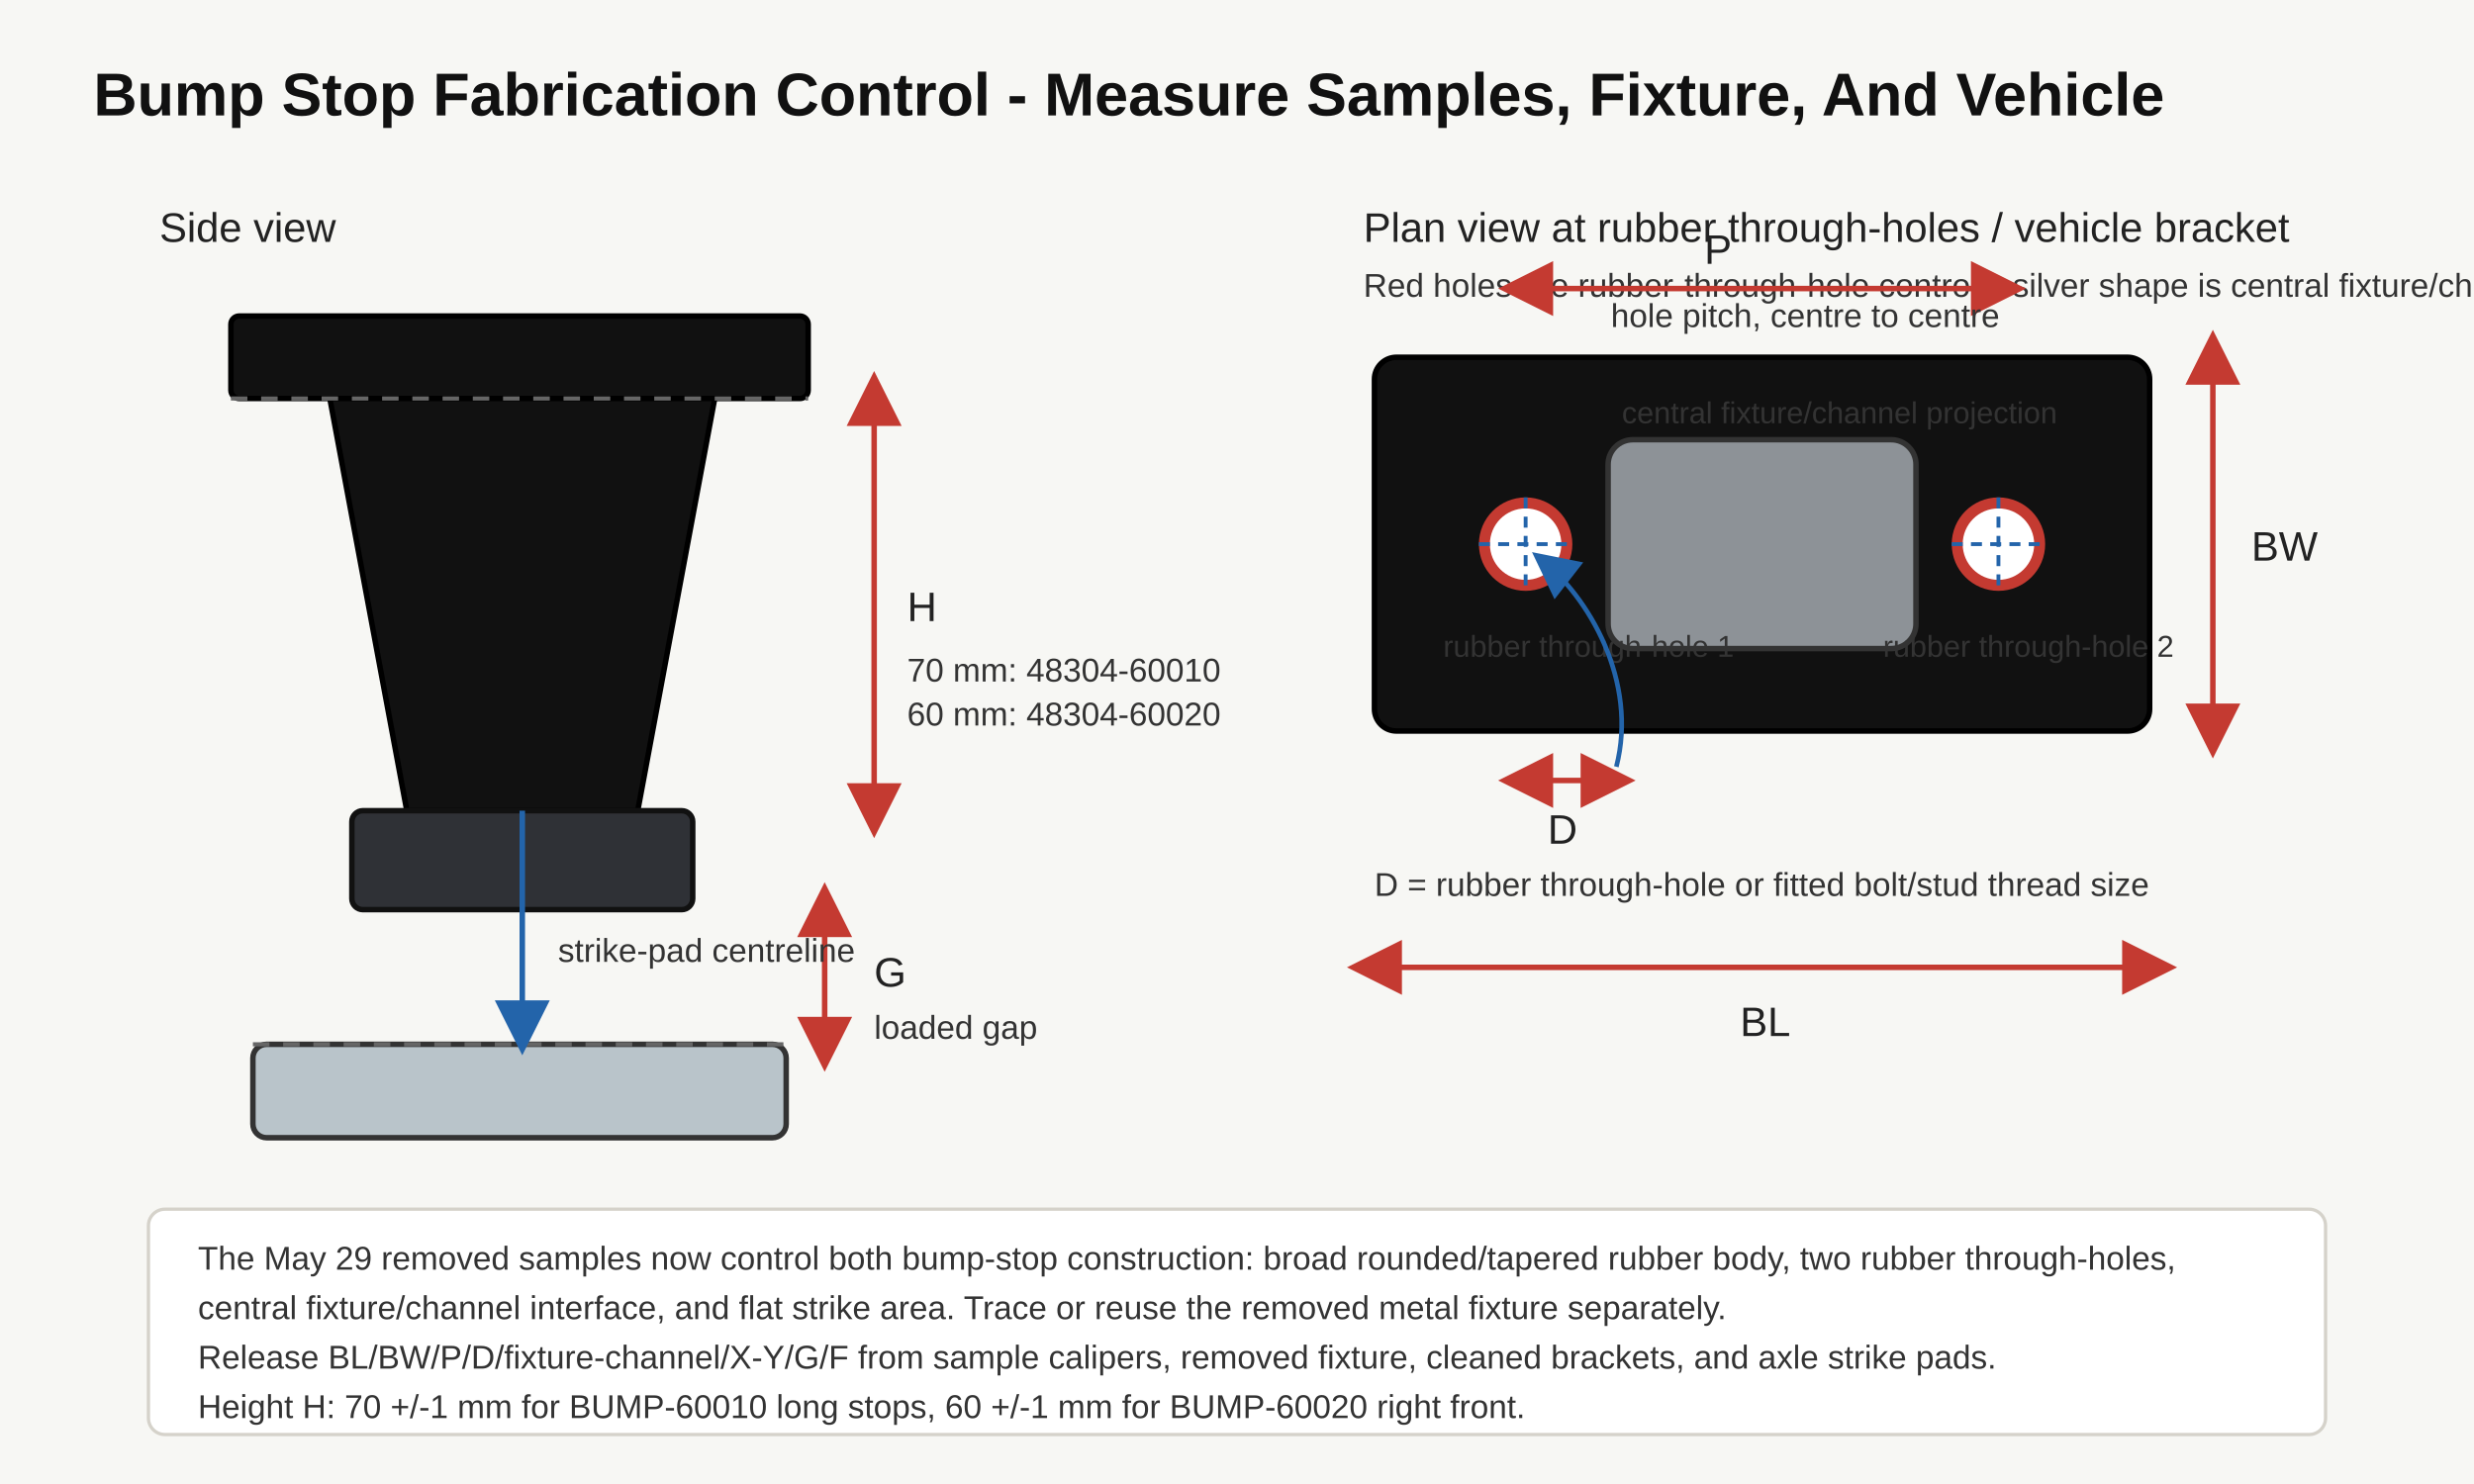
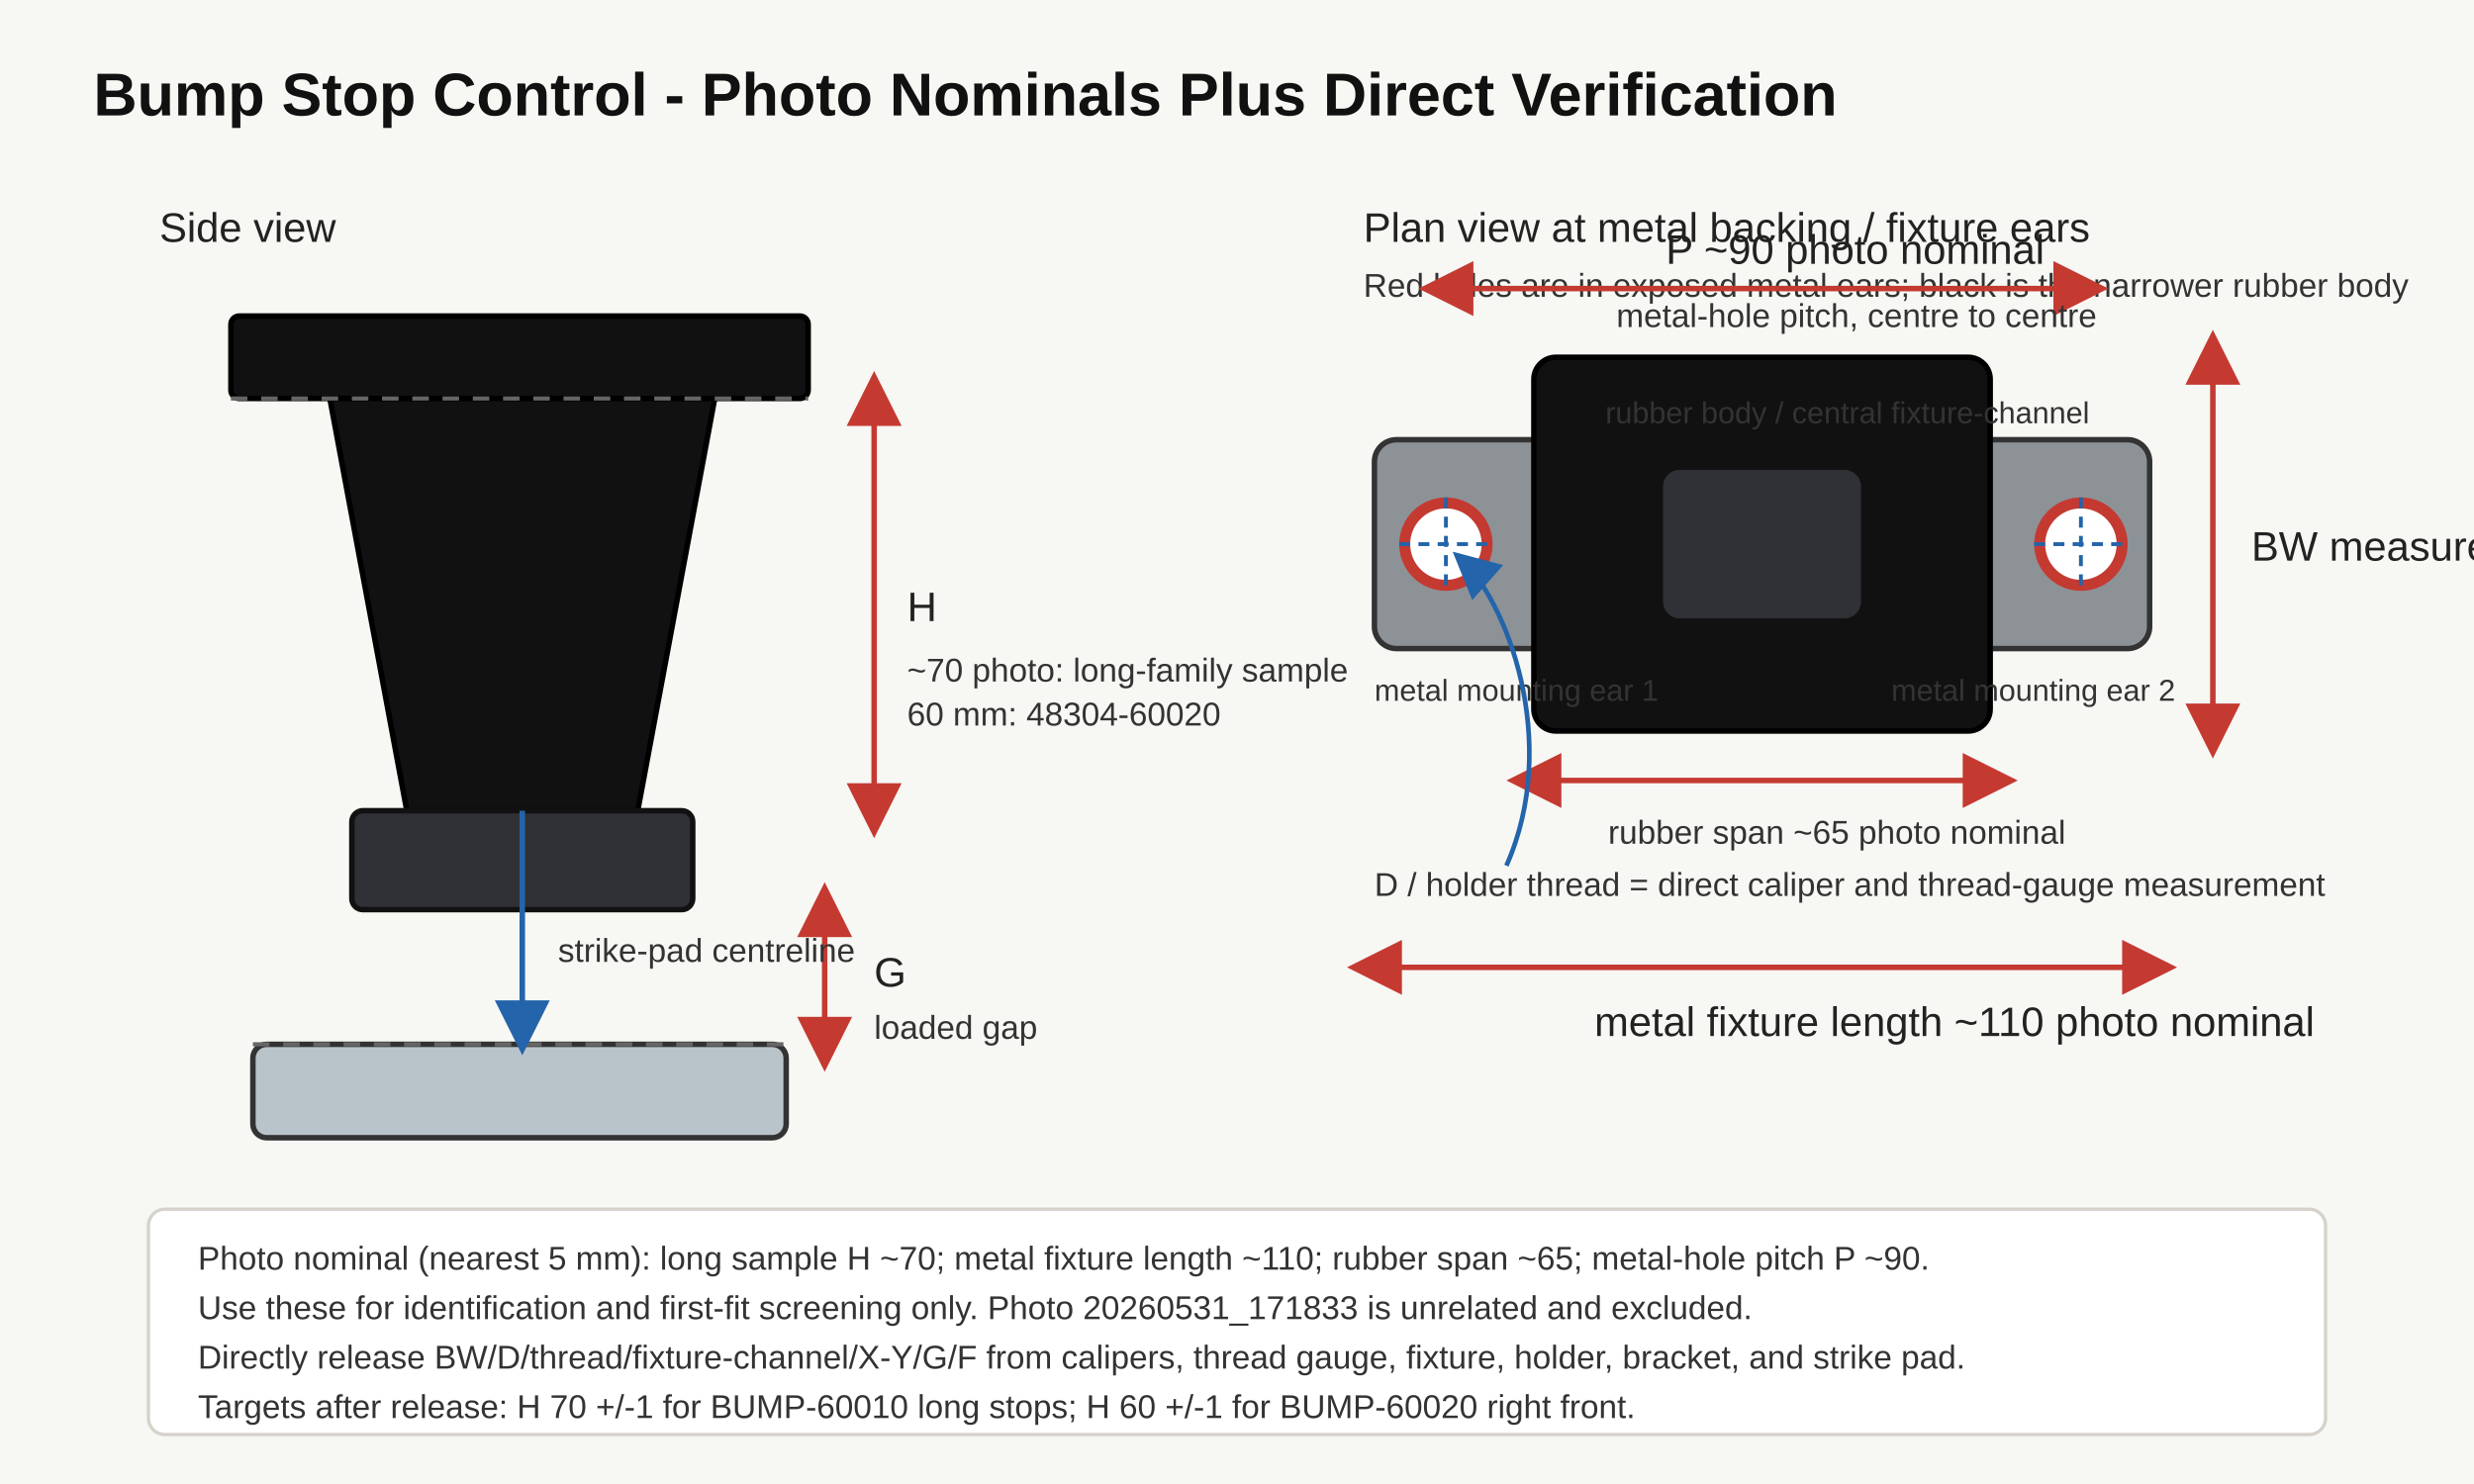
<svg xmlns="http://www.w3.org/2000/svg" width="900" height="540" viewBox="0 0 900 540" role="img" aria-labelledby="title desc">
  <rect width="900" height="540" fill="#f7f7f4" />
  <style>
    .label { font: 15px Arial, sans-serif; fill: #222; }
    .small { font: 12px Arial, sans-serif; fill: #333; }
    .tiny { font: 11px Arial, sans-serif; fill: #333; }
    .title { font: 700 22px Arial, sans-serif; fill: #111; }
    .part { fill: #2f3136; stroke: #111; stroke-width: 2; }
    .rubber { fill: #111; stroke: #000; stroke-width: 2; }
    .steel { fill: #8d9297; stroke: #333; stroke-width: 2; }
    .hole { fill: #fff; stroke: #c43a31; stroke-width: 4; }
    .pad { fill: #b9c4ca; stroke: #333; stroke-width: 2; }
    .dim { stroke: #c43a31; stroke-width: 2; fill: none; marker-start: url(#arrow); marker-end: url(#arrow); }
    .guide { stroke: #666; stroke-width: 1.5; stroke-dasharray: 6 5; fill: none; }
    .axis { stroke: #2364aa; stroke-width: 2; fill: none; marker-end: url(#arrowBlue); }
    .hole-axis { stroke: #2364aa; stroke-width: 1.4; stroke-dasharray: 4 3; fill: none; }
    .callout { stroke: #2364aa; stroke-width: 1.7; fill: none; marker-end: url(#arrowBlue); }
    .callout-box { fill: #fff; stroke: #d5d2ca; stroke-width: 1.2; }
  </style>
  <defs>
    <marker id="arrow" markerWidth="10" markerHeight="10" refX="5" refY="5" orient="auto-start-reverse">
      <path d="M0,0 L10,5 L0,10 z" fill="#c43a31" />
    </marker>
    <marker id="arrowBlue" markerWidth="10" markerHeight="10" refX="8" refY="5" orient="auto">
      <path d="M0,0 L10,5 L0,10 z" fill="#2364aa" />
    </marker>
  </defs>
-   <text x="34" y="42" class="title">Bump Stop Fabrication Control - Measure Samples, Fixture, And Vehicle</text>
+   <text x="34" y="42" class="title">Bump Stop Control - Photo Nominals Plus Direct Verification</text>
  <text x="58" y="88" class="label">Side view</text>
  <rect x="84" y="115" width="210" height="30" rx="3" class="rubber" />
  <path d="M120 145 L260 145 L232 295 L148 295 Z" class="rubber" />
  <rect x="128" y="295" width="124" height="36" rx="4" class="part" />
  <rect x="92" y="380" width="194" height="34" rx="5" class="pad" />
  <line x1="84" y1="145" x2="294" y2="145" class="guide" />
  <line x1="92" y1="380" x2="286" y2="380" class="guide" />
  <path d="M318 145 L318 295" class="dim" />
  <text x="330" y="226" class="label">H</text>
-   <text x="330" y="248" class="small">70 mm: 48304-60010</text>
+   <text x="330" y="248" class="small">~70 photo: long-family sample</text>
  <text x="330" y="264" class="small">60 mm: 48304-60020</text>
  <path d="M300 331 L300 380" class="dim" />
  <text x="318" y="359" class="label">G</text>
  <text x="318" y="378" class="small">loaded gap</text>
  <line x1="190" y1="295" x2="190" y2="380" class="axis" />
  <text x="203" y="350" class="small">strike-pad centreline</text>
-   <text x="496" y="88" class="label">Plan view at rubber through-holes / vehicle bracket</text>
-   <text x="496" y="108" class="small">Red holes are rubber-through-hole controls; silver shape is central fixture/channel</text>
-   <rect x="500" y="130" width="282" height="136" rx="8" class="rubber" />
-   <rect x="585" y="160" width="112" height="76" rx="9" class="steel" />
-   <text x="590" y="154" class="tiny">central fixture/channel projection</text>
-   <circle cx="555" cy="198" r="15" class="hole" />
-   <circle cx="727" cy="198" r="15" class="hole" />
-   <line x1="538" y1="198" x2="572" y2="198" class="hole-axis" />
-   <line x1="555" y1="181" x2="555" y2="215" class="hole-axis" />
-   <line x1="710" y1="198" x2="744" y2="198" class="hole-axis" />
-   <line x1="727" y1="181" x2="727" y2="215" class="hole-axis" />
-   <text x="525" y="239" class="tiny">rubber through-hole 1</text>
-   <text x="685" y="239" class="tiny">rubber through-hole 2</text>
-   <path d="M555 105 L727 105" class="dim" />
-   <text x="620" y="96" class="label">P</text>
-   <text x="586" y="119" class="small">hole pitch, centre to centre</text>
-   <path d="M555 284 L585 284" class="dim" />
-   <text x="563" y="307" class="label">D</text>
-   <text x="500" y="326" class="small">D = rubber through-hole or fitted bolt/stud thread size</text>
-   <path d="M588 279 C596 248 578 217 560 203" class="callout" />
+   <text x="496" y="88" class="label">Plan view at metal backing / fixture ears</text>
+   <text x="496" y="108" class="small">Red holes are in exposed metal ears; black is the narrower rubber body</text>
+   <rect x="500" y="160" width="282" height="76" rx="8" class="steel" />
+   <rect x="558" y="130" width="166" height="136" rx="8" class="rubber" />
+   <rect x="604" y="170" width="74" height="56" rx="7" class="part" />
+   <text x="584" y="154" class="tiny">rubber body / central fixture-channel</text>
+   <circle cx="526" cy="198" r="15" class="hole" />
+   <circle cx="757" cy="198" r="15" class="hole" />
+   <line x1="509" y1="198" x2="543" y2="198" class="hole-axis" />
+   <line x1="526" y1="181" x2="526" y2="215" class="hole-axis" />
+   <line x1="740" y1="198" x2="774" y2="198" class="hole-axis" />
+   <line x1="757" y1="181" x2="757" y2="215" class="hole-axis" />
+   <text x="500" y="255" class="tiny">metal mounting ear 1</text>
+   <text x="688" y="255" class="tiny">metal mounting ear 2</text>
+   <path d="M526 105 L757 105" class="dim" />
+   <text x="606" y="96" class="label">P ~90 photo nominal</text>
+   <text x="588" y="119" class="small">metal-hole pitch, centre to centre</text>
+   <path d="M558 284 L724 284" class="dim" />
+   <text x="585" y="307" class="small">rubber span ~65 photo nominal</text>
+   <text x="500" y="326" class="small">D / holder thread = direct caliper and thread-gauge measurement</text>
+   <path d="M548 315 C568 270 548 218 531 203" class="callout" />
  <path d="M500 352 L782 352" class="dim" />
-   <text x="633" y="377" class="label">BL</text>
+   <text x="580" y="377" class="label">metal fixture length ~110 photo nominal</text>
  <path d="M805 130 L805 266" class="dim" />
-   <text x="819" y="204" class="label">BW</text>
+   <text x="819" y="204" class="label">BW measure</text>
  <rect x="54" y="440" width="792" height="82" rx="6" class="callout-box" />
-   <text x="72" y="462" class="small">The May 29 removed samples now control both bump-stop construction: broad rounded/tapered rubber body, two rubber through-holes,</text>
-   <text x="72" y="480" class="small">central fixture/channel interface, and flat strike area. Trace or reuse the removed metal fixture separately.</text>
-   <text x="72" y="498" class="small">Release BL/BW/P/D/fixture-channel/X-Y/G/F from sample calipers, removed fixture, cleaned brackets, and axle strike pads.</text>
-   <text x="72" y="516" class="small">Height H: 70 +/-1 mm for BUMP-60010 long stops, 60 +/-1 mm for BUMP-60020 right front.</text>
+   <text x="72" y="462" class="small">Photo nominal (nearest 5 mm): long sample H ~70; metal fixture length ~110; rubber span ~65; metal-hole pitch P ~90.</text>
+   <text x="72" y="480" class="small">Use these for identification and first-fit screening only. Photo 20260531_171833 is unrelated and excluded.</text>
+   <text x="72" y="498" class="small">Directly release BW/D/thread/fixture-channel/X-Y/G/F from calipers, thread gauge, fixture, holder, bracket, and strike pad.</text>
+   <text x="72" y="516" class="small">Targets after release: H 70 +/-1 for BUMP-60010 long stops; H 60 +/-1 for BUMP-60020 right front.</text>
</svg>
